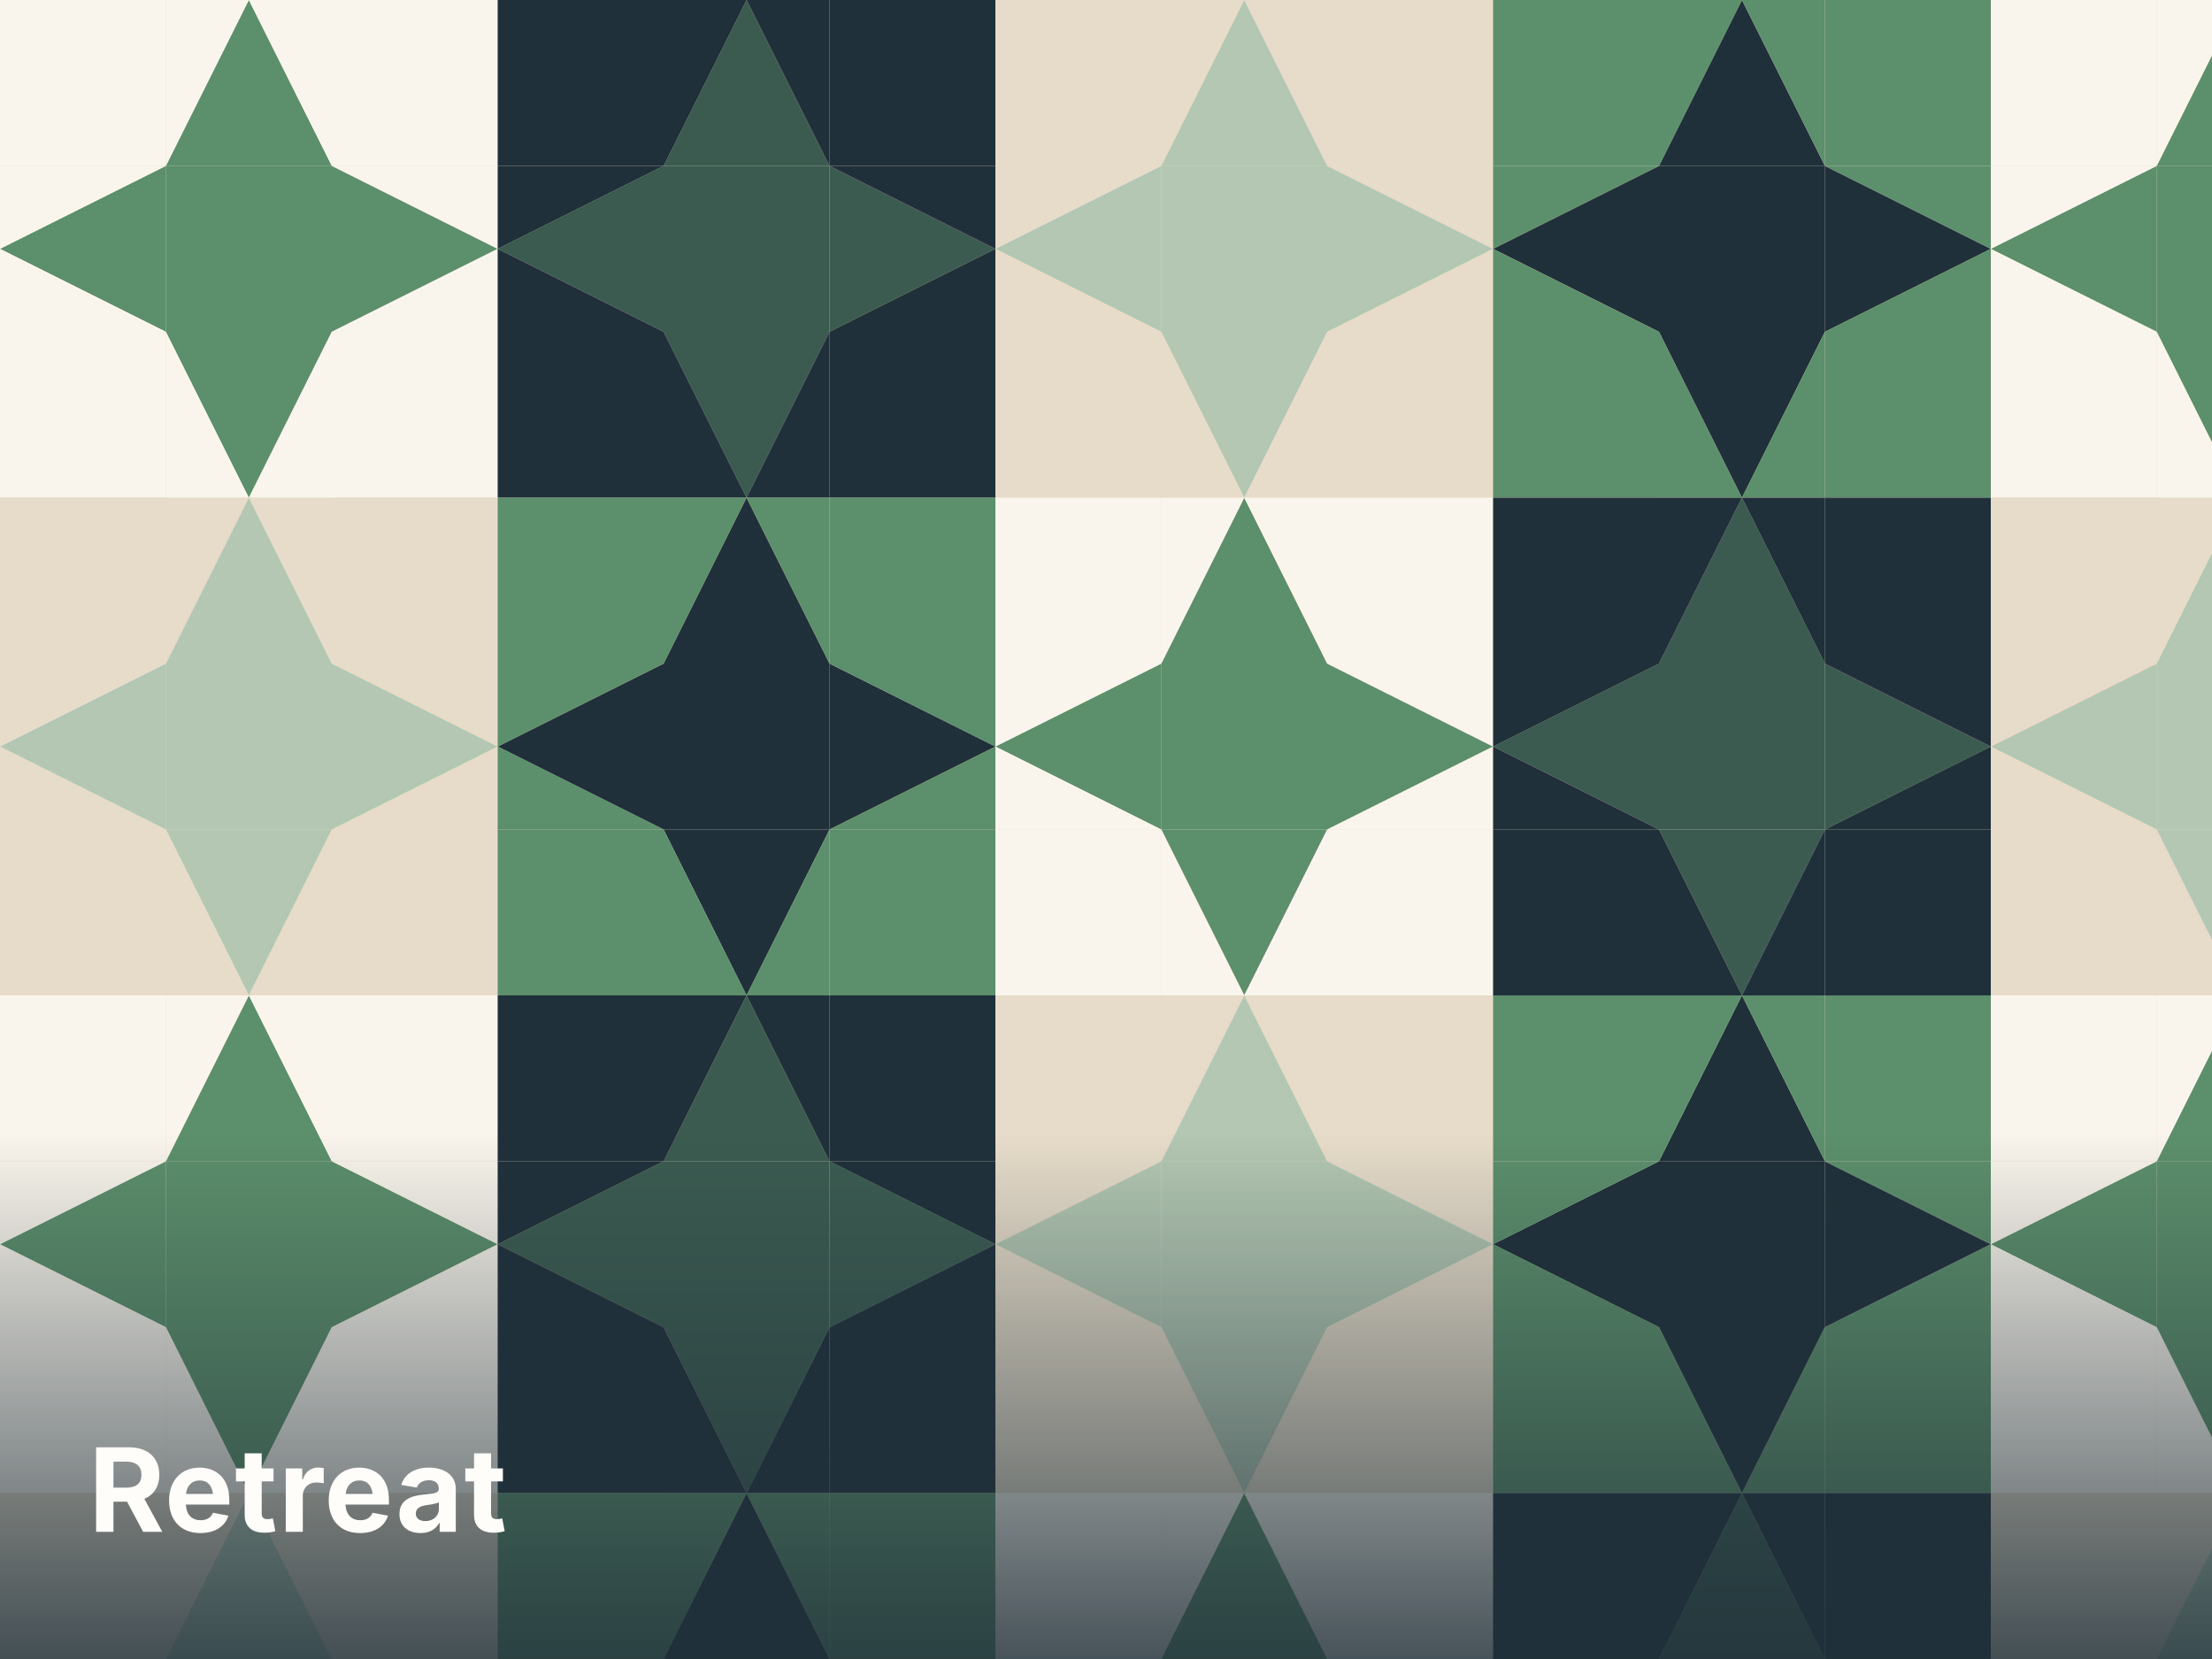
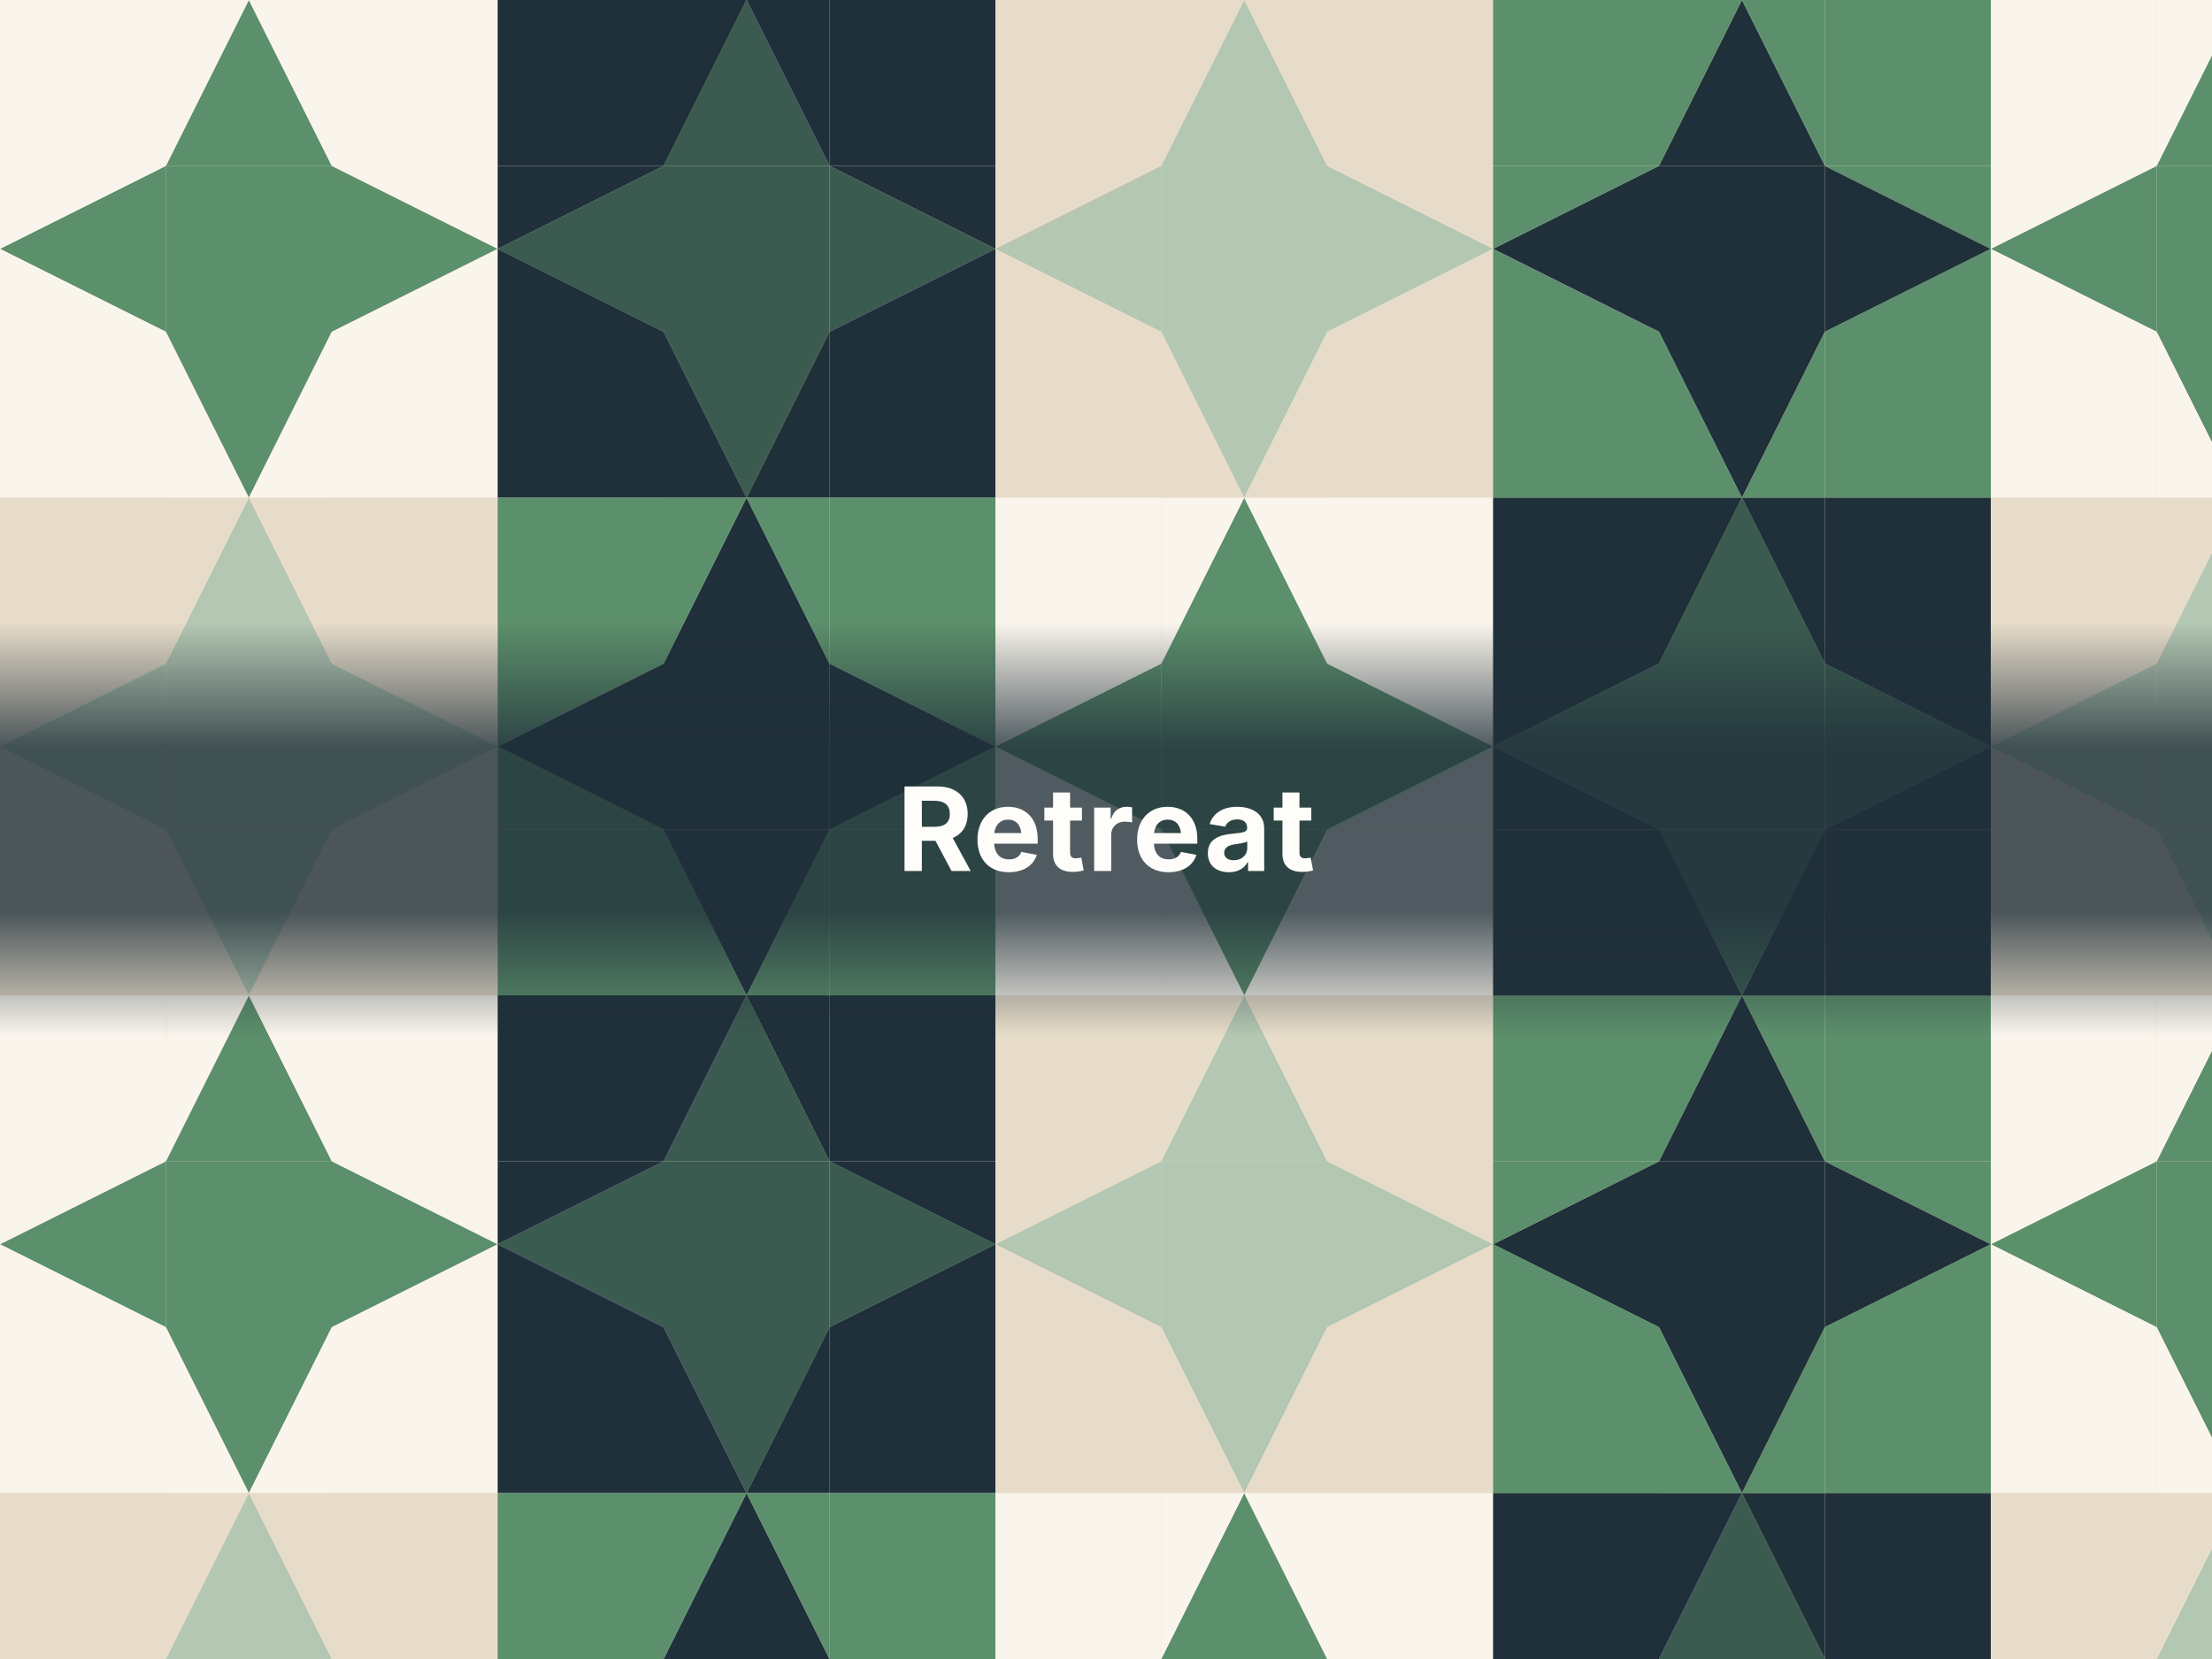
<svg xmlns="http://www.w3.org/2000/svg" viewBox="0 0 800 600" width="800" height="600">
  <rect width="800" height="600" fill="#E7DCC9" />
  <g>
    <rect x="0" y="0" width="60" height="60" fill="#FAF5EC" />
    <rect x="120" y="0" width="60" height="60" fill="#FAF5EC" />
    <rect x="0" y="120" width="60" height="60" fill="#FAF5EC" />
    <rect x="120" y="120" width="60" height="60" fill="#FAF5EC" />
    <rect x="60" y="60" width="60" height="60" fill="#5C8F6B" />
    <polygon points="60,60 120,60 90,0" fill="#5C8F6B" />
    <polygon points="60,0 90,0 60,60" fill="#FAF5EC" />
    <polygon points="120,0 90,0 120,60" fill="#FAF5EC" />
    <polygon points="60,120 120,120 90,180" fill="#5C8F6B" />
    <polygon points="60,180 90,180 60,120" fill="#FAF5EC" />
    <polygon points="120,180 90,180 120,120" fill="#FAF5EC" />
    <polygon points="60,60 60,120 0,90" fill="#5C8F6B" />
    <polygon points="0,60 60,60 0,90" fill="#FAF5EC" />
    <polygon points="0,120 60,120 0,90" fill="#FAF5EC" />
    <polygon points="120,60 120,120 180,90" fill="#5C8F6B" />
    <polygon points="180,60 120,60 180,90" fill="#FAF5EC" />
    <polygon points="180,120 120,120 180,90" fill="#FAF5EC" />
  </g>
  <g>
    <rect x="180" y="0" width="60" height="60" fill="#20303A" />
    <rect x="300" y="0" width="60" height="60" fill="#20303A" />
    <rect x="180" y="120" width="60" height="60" fill="#20303A" />
    <rect x="300" y="120" width="60" height="60" fill="#20303A" />
    <rect x="240" y="60" width="60" height="60" fill="#3b5b50" />
    <polygon points="240,60 300,60 270,0" fill="#3b5b50" />
    <polygon points="240,0 270,0 240,60" fill="#20303A" />
    <polygon points="300,0 270,0 300,60" fill="#20303A" />
    <polygon points="240,120 300,120 270,180" fill="#3b5b50" />
    <polygon points="240,180 270,180 240,120" fill="#20303A" />
    <polygon points="300,180 270,180 300,120" fill="#20303A" />
    <polygon points="240,60 240,120 180,90" fill="#3b5b50" />
    <polygon points="180,60 240,60 180,90" fill="#20303A" />
    <polygon points="180,120 240,120 180,90" fill="#20303A" />
    <polygon points="300,60 300,120 360,90" fill="#3b5b50" />
    <polygon points="360,60 300,60 360,90" fill="#20303A" />
    <polygon points="360,120 300,120 360,90" fill="#20303A" />
  </g>
  <g>
    <rect x="360" y="0" width="60" height="60" fill="#E7DCC9" />
    <rect x="480" y="0" width="60" height="60" fill="#E7DCC9" />
    <rect x="360" y="120" width="60" height="60" fill="#E7DCC9" />
    <rect x="480" y="120" width="60" height="60" fill="#E7DCC9" />
    <rect x="420" y="60" width="60" height="60" fill="#b3c7b2" />
    <polygon points="420,60 480,60 450,0" fill="#b3c7b2" />
    <polygon points="420,0 450,0 420,60" fill="#E7DCC9" />
    <polygon points="480,0 450,0 480,60" fill="#E7DCC9" />
    <polygon points="420,120 480,120 450,180" fill="#b3c7b2" />
    <polygon points="420,180 450,180 420,120" fill="#E7DCC9" />
    <polygon points="480,180 450,180 480,120" fill="#E7DCC9" />
    <polygon points="420,60 420,120 360,90" fill="#b3c7b2" />
    <polygon points="360,60 420,60 360,90" fill="#E7DCC9" />
    <polygon points="360,120 420,120 360,90" fill="#E7DCC9" />
    <polygon points="480,60 480,120 540,90" fill="#b3c7b2" />
    <polygon points="540,60 480,60 540,90" fill="#E7DCC9" />
    <polygon points="540,120 480,120 540,90" fill="#E7DCC9" />
  </g>
  <g>
    <rect x="540" y="0" width="60" height="60" fill="#5C8F6B" />
    <rect x="660" y="0" width="60" height="60" fill="#5C8F6B" />
    <rect x="540" y="120" width="60" height="60" fill="#5C8F6B" />
    <rect x="660" y="120" width="60" height="60" fill="#5C8F6B" />
    <rect x="600" y="60" width="60" height="60" fill="#20303A" />
    <polygon points="600,60 660,60 630,0" fill="#20303A" />
    <polygon points="600,0 630,0 600,60" fill="#5C8F6B" />
    <polygon points="660,0 630,0 660,60" fill="#5C8F6B" />
    <polygon points="600,120 660,120 630,180" fill="#20303A" />
    <polygon points="600,180 630,180 600,120" fill="#5C8F6B" />
    <polygon points="660,180 630,180 660,120" fill="#5C8F6B" />
    <polygon points="600,60 600,120 540,90" fill="#20303A" />
    <polygon points="540,60 600,60 540,90" fill="#5C8F6B" />
    <polygon points="540,120 600,120 540,90" fill="#5C8F6B" />
    <polygon points="660,60 660,120 720,90" fill="#20303A" />
    <polygon points="720,60 660,60 720,90" fill="#5C8F6B" />
    <polygon points="720,120 660,120 720,90" fill="#5C8F6B" />
  </g>
  <g>
    <rect x="720" y="0" width="60" height="60" fill="#FAF5EC" />
    <rect x="840" y="0" width="60" height="60" fill="#FAF5EC" />
    <rect x="720" y="120" width="60" height="60" fill="#FAF5EC" />
    <rect x="840" y="120" width="60" height="60" fill="#FAF5EC" />
    <rect x="780" y="60" width="60" height="60" fill="#5C8F6B" />
    <polygon points="780,60 840,60 810,0" fill="#5C8F6B" />
    <polygon points="780,0 810,0 780,60" fill="#FAF5EC" />
    <polygon points="840,0 810,0 840,60" fill="#FAF5EC" />
    <polygon points="780,120 840,120 810,180" fill="#5C8F6B" />
    <polygon points="780,180 810,180 780,120" fill="#FAF5EC" />
    <polygon points="840,180 810,180 840,120" fill="#FAF5EC" />
    <polygon points="780,60 780,120 720,90" fill="#5C8F6B" />
    <polygon points="720,60 780,60 720,90" fill="#FAF5EC" />
    <polygon points="720,120 780,120 720,90" fill="#FAF5EC" />
    <polygon points="840,60 840,120 900,90" fill="#5C8F6B" />
    <polygon points="900,60 840,60 900,90" fill="#FAF5EC" />
    <polygon points="900,120 840,120 900,90" fill="#FAF5EC" />
  </g>
  <g>
    <rect x="900" y="0" width="60" height="60" fill="#20303A" />
    <rect x="1020" y="0" width="60" height="60" fill="#20303A" />
    <rect x="900" y="120" width="60" height="60" fill="#20303A" />
    <rect x="1020" y="120" width="60" height="60" fill="#20303A" />
    <rect x="960" y="60" width="60" height="60" fill="#3b5b50" />
    <polygon points="960,60 1020,60 990,0" fill="#3b5b50" />
    <polygon points="960,0 990,0 960,60" fill="#20303A" />
    <polygon points="1020,0 990,0 1020,60" fill="#20303A" />
    <polygon points="960,120 1020,120 990,180" fill="#3b5b50" />
    <polygon points="960,180 990,180 960,120" fill="#20303A" />
    <polygon points="1020,180 990,180 1020,120" fill="#20303A" />
    <polygon points="960,60 960,120 900,90" fill="#3b5b50" />
    <polygon points="900,60 960,60 900,90" fill="#20303A" />
    <polygon points="900,120 960,120 900,90" fill="#20303A" />
    <polygon points="1020,60 1020,120 1080,90" fill="#3b5b50" />
    <polygon points="1080,60 1020,60 1080,90" fill="#20303A" />
    <polygon points="1080,120 1020,120 1080,90" fill="#20303A" />
  </g>
  <g>
    <rect x="0" y="180" width="60" height="60" fill="#E7DCC9" />
    <rect x="120" y="180" width="60" height="60" fill="#E7DCC9" />
    <rect x="0" y="300" width="60" height="60" fill="#E7DCC9" />
    <rect x="120" y="300" width="60" height="60" fill="#E7DCC9" />
    <rect x="60" y="240" width="60" height="60" fill="#b3c7b2" />
    <polygon points="60,240 120,240 90,180" fill="#b3c7b2" />
    <polygon points="60,180 90,180 60,240" fill="#E7DCC9" />
    <polygon points="120,180 90,180 120,240" fill="#E7DCC9" />
    <polygon points="60,300 120,300 90,360" fill="#b3c7b2" />
    <polygon points="60,360 90,360 60,300" fill="#E7DCC9" />
    <polygon points="120,360 90,360 120,300" fill="#E7DCC9" />
    <polygon points="60,240 60,300 0,270" fill="#b3c7b2" />
    <polygon points="0,240 60,240 0,270" fill="#E7DCC9" />
    <polygon points="0,300 60,300 0,270" fill="#E7DCC9" />
    <polygon points="120,240 120,300 180,270" fill="#b3c7b2" />
    <polygon points="180,240 120,240 180,270" fill="#E7DCC9" />
    <polygon points="180,300 120,300 180,270" fill="#E7DCC9" />
  </g>
  <g>
    <rect x="180" y="180" width="60" height="60" fill="#5C8F6B" />
    <rect x="300" y="180" width="60" height="60" fill="#5C8F6B" />
    <rect x="180" y="300" width="60" height="60" fill="#5C8F6B" />
    <rect x="300" y="300" width="60" height="60" fill="#5C8F6B" />
    <rect x="240" y="240" width="60" height="60" fill="#20303A" />
    <polygon points="240,240 300,240 270,180" fill="#20303A" />
    <polygon points="240,180 270,180 240,240" fill="#5C8F6B" />
    <polygon points="300,180 270,180 300,240" fill="#5C8F6B" />
    <polygon points="240,300 300,300 270,360" fill="#20303A" />
    <polygon points="240,360 270,360 240,300" fill="#5C8F6B" />
    <polygon points="300,360 270,360 300,300" fill="#5C8F6B" />
    <polygon points="240,240 240,300 180,270" fill="#20303A" />
    <polygon points="180,240 240,240 180,270" fill="#5C8F6B" />
    <polygon points="180,300 240,300 180,270" fill="#5C8F6B" />
    <polygon points="300,240 300,300 360,270" fill="#20303A" />
    <polygon points="360,240 300,240 360,270" fill="#5C8F6B" />
    <polygon points="360,300 300,300 360,270" fill="#5C8F6B" />
  </g>
  <g>
    <rect x="360" y="180" width="60" height="60" fill="#FAF5EC" />
    <rect x="480" y="180" width="60" height="60" fill="#FAF5EC" />
    <rect x="360" y="300" width="60" height="60" fill="#FAF5EC" />
    <rect x="480" y="300" width="60" height="60" fill="#FAF5EC" />
    <rect x="420" y="240" width="60" height="60" fill="#5C8F6B" />
    <polygon points="420,240 480,240 450,180" fill="#5C8F6B" />
    <polygon points="420,180 450,180 420,240" fill="#FAF5EC" />
    <polygon points="480,180 450,180 480,240" fill="#FAF5EC" />
    <polygon points="420,300 480,300 450,360" fill="#5C8F6B" />
    <polygon points="420,360 450,360 420,300" fill="#FAF5EC" />
    <polygon points="480,360 450,360 480,300" fill="#FAF5EC" />
    <polygon points="420,240 420,300 360,270" fill="#5C8F6B" />
    <polygon points="360,240 420,240 360,270" fill="#FAF5EC" />
    <polygon points="360,300 420,300 360,270" fill="#FAF5EC" />
    <polygon points="480,240 480,300 540,270" fill="#5C8F6B" />
    <polygon points="540,240 480,240 540,270" fill="#FAF5EC" />
    <polygon points="540,300 480,300 540,270" fill="#FAF5EC" />
  </g>
  <g>
    <rect x="540" y="180" width="60" height="60" fill="#20303A" />
    <rect x="660" y="180" width="60" height="60" fill="#20303A" />
    <rect x="540" y="300" width="60" height="60" fill="#20303A" />
    <rect x="660" y="300" width="60" height="60" fill="#20303A" />
    <rect x="600" y="240" width="60" height="60" fill="#3b5b50" />
    <polygon points="600,240 660,240 630,180" fill="#3b5b50" />
    <polygon points="600,180 630,180 600,240" fill="#20303A" />
    <polygon points="660,180 630,180 660,240" fill="#20303A" />
    <polygon points="600,300 660,300 630,360" fill="#3b5b50" />
    <polygon points="600,360 630,360 600,300" fill="#20303A" />
    <polygon points="660,360 630,360 660,300" fill="#20303A" />
    <polygon points="600,240 600,300 540,270" fill="#3b5b50" />
    <polygon points="540,240 600,240 540,270" fill="#20303A" />
    <polygon points="540,300 600,300 540,270" fill="#20303A" />
    <polygon points="660,240 660,300 720,270" fill="#3b5b50" />
    <polygon points="720,240 660,240 720,270" fill="#20303A" />
    <polygon points="720,300 660,300 720,270" fill="#20303A" />
  </g>
  <g>
    <rect x="720" y="180" width="60" height="60" fill="#E7DCC9" />
    <rect x="840" y="180" width="60" height="60" fill="#E7DCC9" />
    <rect x="720" y="300" width="60" height="60" fill="#E7DCC9" />
    <rect x="840" y="300" width="60" height="60" fill="#E7DCC9" />
    <rect x="780" y="240" width="60" height="60" fill="#b3c7b2" />
    <polygon points="780,240 840,240 810,180" fill="#b3c7b2" />
    <polygon points="780,180 810,180 780,240" fill="#E7DCC9" />
    <polygon points="840,180 810,180 840,240" fill="#E7DCC9" />
    <polygon points="780,300 840,300 810,360" fill="#b3c7b2" />
    <polygon points="780,360 810,360 780,300" fill="#E7DCC9" />
    <polygon points="840,360 810,360 840,300" fill="#E7DCC9" />
    <polygon points="780,240 780,300 720,270" fill="#b3c7b2" />
    <polygon points="720,240 780,240 720,270" fill="#E7DCC9" />
    <polygon points="720,300 780,300 720,270" fill="#E7DCC9" />
    <polygon points="840,240 840,300 900,270" fill="#b3c7b2" />
    <polygon points="900,240 840,240 900,270" fill="#E7DCC9" />
    <polygon points="900,300 840,300 900,270" fill="#E7DCC9" />
  </g>
  <g>
    <rect x="900" y="180" width="60" height="60" fill="#5C8F6B" />
    <rect x="1020" y="180" width="60" height="60" fill="#5C8F6B" />
    <rect x="900" y="300" width="60" height="60" fill="#5C8F6B" />
    <rect x="1020" y="300" width="60" height="60" fill="#5C8F6B" />
    <rect x="960" y="240" width="60" height="60" fill="#20303A" />
    <polygon points="960,240 1020,240 990,180" fill="#20303A" />
    <polygon points="960,180 990,180 960,240" fill="#5C8F6B" />
    <polygon points="1020,180 990,180 1020,240" fill="#5C8F6B" />
    <polygon points="960,300 1020,300 990,360" fill="#20303A" />
    <polygon points="960,360 990,360 960,300" fill="#5C8F6B" />
    <polygon points="1020,360 990,360 1020,300" fill="#5C8F6B" />
    <polygon points="960,240 960,300 900,270" fill="#20303A" />
    <polygon points="900,240 960,240 900,270" fill="#5C8F6B" />
    <polygon points="900,300 960,300 900,270" fill="#5C8F6B" />
    <polygon points="1020,240 1020,300 1080,270" fill="#20303A" />
    <polygon points="1080,240 1020,240 1080,270" fill="#5C8F6B" />
    <polygon points="1080,300 1020,300 1080,270" fill="#5C8F6B" />
  </g>
  <g>
    <rect x="0" y="360" width="60" height="60" fill="#FAF5EC" />
    <rect x="120" y="360" width="60" height="60" fill="#FAF5EC" />
    <rect x="0" y="480" width="60" height="60" fill="#FAF5EC" />
    <rect x="120" y="480" width="60" height="60" fill="#FAF5EC" />
    <rect x="60" y="420" width="60" height="60" fill="#5C8F6B" />
    <polygon points="60,420 120,420 90,360" fill="#5C8F6B" />
    <polygon points="60,360 90,360 60,420" fill="#FAF5EC" />
    <polygon points="120,360 90,360 120,420" fill="#FAF5EC" />
    <polygon points="60,480 120,480 90,540" fill="#5C8F6B" />
    <polygon points="60,540 90,540 60,480" fill="#FAF5EC" />
    <polygon points="120,540 90,540 120,480" fill="#FAF5EC" />
    <polygon points="60,420 60,480 0,450" fill="#5C8F6B" />
    <polygon points="0,420 60,420 0,450" fill="#FAF5EC" />
    <polygon points="0,480 60,480 0,450" fill="#FAF5EC" />
    <polygon points="120,420 120,480 180,450" fill="#5C8F6B" />
    <polygon points="180,420 120,420 180,450" fill="#FAF5EC" />
    <polygon points="180,480 120,480 180,450" fill="#FAF5EC" />
  </g>
  <g>
    <rect x="180" y="360" width="60" height="60" fill="#20303A" />
    <rect x="300" y="360" width="60" height="60" fill="#20303A" />
    <rect x="180" y="480" width="60" height="60" fill="#20303A" />
    <rect x="300" y="480" width="60" height="60" fill="#20303A" />
    <rect x="240" y="420" width="60" height="60" fill="#3b5b50" />
    <polygon points="240,420 300,420 270,360" fill="#3b5b50" />
    <polygon points="240,360 270,360 240,420" fill="#20303A" />
    <polygon points="300,360 270,360 300,420" fill="#20303A" />
    <polygon points="240,480 300,480 270,540" fill="#3b5b50" />
    <polygon points="240,540 270,540 240,480" fill="#20303A" />
    <polygon points="300,540 270,540 300,480" fill="#20303A" />
    <polygon points="240,420 240,480 180,450" fill="#3b5b50" />
    <polygon points="180,420 240,420 180,450" fill="#20303A" />
    <polygon points="180,480 240,480 180,450" fill="#20303A" />
    <polygon points="300,420 300,480 360,450" fill="#3b5b50" />
    <polygon points="360,420 300,420 360,450" fill="#20303A" />
    <polygon points="360,480 300,480 360,450" fill="#20303A" />
  </g>
  <g>
    <rect x="360" y="360" width="60" height="60" fill="#E7DCC9" />
    <rect x="480" y="360" width="60" height="60" fill="#E7DCC9" />
    <rect x="360" y="480" width="60" height="60" fill="#E7DCC9" />
    <rect x="480" y="480" width="60" height="60" fill="#E7DCC9" />
    <rect x="420" y="420" width="60" height="60" fill="#b3c7b2" />
    <polygon points="420,420 480,420 450,360" fill="#b3c7b2" />
    <polygon points="420,360 450,360 420,420" fill="#E7DCC9" />
    <polygon points="480,360 450,360 480,420" fill="#E7DCC9" />
    <polygon points="420,480 480,480 450,540" fill="#b3c7b2" />
    <polygon points="420,540 450,540 420,480" fill="#E7DCC9" />
    <polygon points="480,540 450,540 480,480" fill="#E7DCC9" />
    <polygon points="420,420 420,480 360,450" fill="#b3c7b2" />
    <polygon points="360,420 420,420 360,450" fill="#E7DCC9" />
    <polygon points="360,480 420,480 360,450" fill="#E7DCC9" />
    <polygon points="480,420 480,480 540,450" fill="#b3c7b2" />
    <polygon points="540,420 480,420 540,450" fill="#E7DCC9" />
    <polygon points="540,480 480,480 540,450" fill="#E7DCC9" />
  </g>
  <g>
    <rect x="540" y="360" width="60" height="60" fill="#5C8F6B" />
    <rect x="660" y="360" width="60" height="60" fill="#5C8F6B" />
    <rect x="540" y="480" width="60" height="60" fill="#5C8F6B" />
    <rect x="660" y="480" width="60" height="60" fill="#5C8F6B" />
    <rect x="600" y="420" width="60" height="60" fill="#20303A" />
    <polygon points="600,420 660,420 630,360" fill="#20303A" />
    <polygon points="600,360 630,360 600,420" fill="#5C8F6B" />
    <polygon points="660,360 630,360 660,420" fill="#5C8F6B" />
    <polygon points="600,480 660,480 630,540" fill="#20303A" />
    <polygon points="600,540 630,540 600,480" fill="#5C8F6B" />
    <polygon points="660,540 630,540 660,480" fill="#5C8F6B" />
    <polygon points="600,420 600,480 540,450" fill="#20303A" />
    <polygon points="540,420 600,420 540,450" fill="#5C8F6B" />
    <polygon points="540,480 600,480 540,450" fill="#5C8F6B" />
    <polygon points="660,420 660,480 720,450" fill="#20303A" />
    <polygon points="720,420 660,420 720,450" fill="#5C8F6B" />
    <polygon points="720,480 660,480 720,450" fill="#5C8F6B" />
  </g>
  <g>
    <rect x="720" y="360" width="60" height="60" fill="#FAF5EC" />
    <rect x="840" y="360" width="60" height="60" fill="#FAF5EC" />
    <rect x="720" y="480" width="60" height="60" fill="#FAF5EC" />
    <rect x="840" y="480" width="60" height="60" fill="#FAF5EC" />
    <rect x="780" y="420" width="60" height="60" fill="#5C8F6B" />
    <polygon points="780,420 840,420 810,360" fill="#5C8F6B" />
    <polygon points="780,360 810,360 780,420" fill="#FAF5EC" />
    <polygon points="840,360 810,360 840,420" fill="#FAF5EC" />
    <polygon points="780,480 840,480 810,540" fill="#5C8F6B" />
    <polygon points="780,540 810,540 780,480" fill="#FAF5EC" />
    <polygon points="840,540 810,540 840,480" fill="#FAF5EC" />
    <polygon points="780,420 780,480 720,450" fill="#5C8F6B" />
    <polygon points="720,420 780,420 720,450" fill="#FAF5EC" />
    <polygon points="720,480 780,480 720,450" fill="#FAF5EC" />
    <polygon points="840,420 840,480 900,450" fill="#5C8F6B" />
    <polygon points="900,420 840,420 900,450" fill="#FAF5EC" />
    <polygon points="900,480 840,480 900,450" fill="#FAF5EC" />
  </g>
  <g>
    <rect x="900" y="360" width="60" height="60" fill="#20303A" />
    <rect x="1020" y="360" width="60" height="60" fill="#20303A" />
    <rect x="900" y="480" width="60" height="60" fill="#20303A" />
    <rect x="1020" y="480" width="60" height="60" fill="#20303A" />
    <rect x="960" y="420" width="60" height="60" fill="#3b5b50" />
    <polygon points="960,420 1020,420 990,360" fill="#3b5b50" />
    <polygon points="960,360 990,360 960,420" fill="#20303A" />
    <polygon points="1020,360 990,360 1020,420" fill="#20303A" />
    <polygon points="960,480 1020,480 990,540" fill="#3b5b50" />
    <polygon points="960,540 990,540 960,480" fill="#20303A" />
    <polygon points="1020,540 990,540 1020,480" fill="#20303A" />
    <polygon points="960,420 960,480 900,450" fill="#3b5b50" />
    <polygon points="900,420 960,420 900,450" fill="#20303A" />
    <polygon points="900,480 960,480 900,450" fill="#20303A" />
    <polygon points="1020,420 1020,480 1080,450" fill="#3b5b50" />
    <polygon points="1080,420 1020,420 1080,450" fill="#20303A" />
    <polygon points="1080,480 1020,480 1080,450" fill="#20303A" />
  </g>
  <g>
    <rect x="0" y="540" width="60" height="60" fill="#E7DCC9" />
    <rect x="120" y="540" width="60" height="60" fill="#E7DCC9" />
    <rect x="0" y="660" width="60" height="60" fill="#E7DCC9" />
    <rect x="120" y="660" width="60" height="60" fill="#E7DCC9" />
    <rect x="60" y="600" width="60" height="60" fill="#b3c7b2" />
    <polygon points="60,600 120,600 90,540" fill="#b3c7b2" />
    <polygon points="60,540 90,540 60,600" fill="#E7DCC9" />
    <polygon points="120,540 90,540 120,600" fill="#E7DCC9" />
    <polygon points="60,660 120,660 90,720" fill="#b3c7b2" />
    <polygon points="60,720 90,720 60,660" fill="#E7DCC9" />
    <polygon points="120,720 90,720 120,660" fill="#E7DCC9" />
    <polygon points="60,600 60,660 0,630" fill="#b3c7b2" />
    <polygon points="0,600 60,600 0,630" fill="#E7DCC9" />
    <polygon points="0,660 60,660 0,630" fill="#E7DCC9" />
    <polygon points="120,600 120,660 180,630" fill="#b3c7b2" />
    <polygon points="180,600 120,600 180,630" fill="#E7DCC9" />
    <polygon points="180,660 120,660 180,630" fill="#E7DCC9" />
  </g>
  <g>
    <rect x="180" y="540" width="60" height="60" fill="#5C8F6B" />
    <rect x="300" y="540" width="60" height="60" fill="#5C8F6B" />
    <rect x="180" y="660" width="60" height="60" fill="#5C8F6B" />
    <rect x="300" y="660" width="60" height="60" fill="#5C8F6B" />
    <rect x="240" y="600" width="60" height="60" fill="#20303A" />
    <polygon points="240,600 300,600 270,540" fill="#20303A" />
    <polygon points="240,540 270,540 240,600" fill="#5C8F6B" />
    <polygon points="300,540 270,540 300,600" fill="#5C8F6B" />
    <polygon points="240,660 300,660 270,720" fill="#20303A" />
    <polygon points="240,720 270,720 240,660" fill="#5C8F6B" />
    <polygon points="300,720 270,720 300,660" fill="#5C8F6B" />
    <polygon points="240,600 240,660 180,630" fill="#20303A" />
    <polygon points="180,600 240,600 180,630" fill="#5C8F6B" />
    <polygon points="180,660 240,660 180,630" fill="#5C8F6B" />
    <polygon points="300,600 300,660 360,630" fill="#20303A" />
    <polygon points="360,600 300,600 360,630" fill="#5C8F6B" />
    <polygon points="360,660 300,660 360,630" fill="#5C8F6B" />
  </g>
  <g>
    <rect x="360" y="540" width="60" height="60" fill="#FAF5EC" />
    <rect x="480" y="540" width="60" height="60" fill="#FAF5EC" />
    <rect x="360" y="660" width="60" height="60" fill="#FAF5EC" />
    <rect x="480" y="660" width="60" height="60" fill="#FAF5EC" />
    <rect x="420" y="600" width="60" height="60" fill="#5C8F6B" />
    <polygon points="420,600 480,600 450,540" fill="#5C8F6B" />
    <polygon points="420,540 450,540 420,600" fill="#FAF5EC" />
    <polygon points="480,540 450,540 480,600" fill="#FAF5EC" />
    <polygon points="420,660 480,660 450,720" fill="#5C8F6B" />
    <polygon points="420,720 450,720 420,660" fill="#FAF5EC" />
    <polygon points="480,720 450,720 480,660" fill="#FAF5EC" />
    <polygon points="420,600 420,660 360,630" fill="#5C8F6B" />
    <polygon points="360,600 420,600 360,630" fill="#FAF5EC" />
    <polygon points="360,660 420,660 360,630" fill="#FAF5EC" />
    <polygon points="480,600 480,660 540,630" fill="#5C8F6B" />
    <polygon points="540,600 480,600 540,630" fill="#FAF5EC" />
    <polygon points="540,660 480,660 540,630" fill="#FAF5EC" />
  </g>
  <g>
    <rect x="540" y="540" width="60" height="60" fill="#20303A" />
    <rect x="660" y="540" width="60" height="60" fill="#20303A" />
    <rect x="540" y="660" width="60" height="60" fill="#20303A" />
    <rect x="660" y="660" width="60" height="60" fill="#20303A" />
    <rect x="600" y="600" width="60" height="60" fill="#3b5b50" />
    <polygon points="600,600 660,600 630,540" fill="#3b5b50" />
    <polygon points="600,540 630,540 600,600" fill="#20303A" />
    <polygon points="660,540 630,540 660,600" fill="#20303A" />
    <polygon points="600,660 660,660 630,720" fill="#3b5b50" />
    <polygon points="600,720 630,720 600,660" fill="#20303A" />
    <polygon points="660,720 630,720 660,660" fill="#20303A" />
    <polygon points="600,600 600,660 540,630" fill="#3b5b50" />
    <polygon points="540,600 600,600 540,630" fill="#20303A" />
    <polygon points="540,660 600,660 540,630" fill="#20303A" />
    <polygon points="660,600 660,660 720,630" fill="#3b5b50" />
    <polygon points="720,600 660,600 720,630" fill="#20303A" />
    <polygon points="720,660 660,660 720,630" fill="#20303A" />
  </g>
  <g>
    <rect x="720" y="540" width="60" height="60" fill="#E7DCC9" />
    <rect x="840" y="540" width="60" height="60" fill="#E7DCC9" />
    <rect x="720" y="660" width="60" height="60" fill="#E7DCC9" />
    <rect x="840" y="660" width="60" height="60" fill="#E7DCC9" />
    <rect x="780" y="600" width="60" height="60" fill="#b3c7b2" />
    <polygon points="780,600 840,600 810,540" fill="#b3c7b2" />
    <polygon points="780,540 810,540 780,600" fill="#E7DCC9" />
    <polygon points="840,540 810,540 840,600" fill="#E7DCC9" />
    <polygon points="780,660 840,660 810,720" fill="#b3c7b2" />
    <polygon points="780,720 810,720 780,660" fill="#E7DCC9" />
    <polygon points="840,720 810,720 840,660" fill="#E7DCC9" />
    <polygon points="780,600 780,660 720,630" fill="#b3c7b2" />
    <polygon points="720,600 780,600 720,630" fill="#E7DCC9" />
    <polygon points="720,660 780,660 720,630" fill="#E7DCC9" />
    <polygon points="840,600 840,660 900,630" fill="#b3c7b2" />
    <polygon points="900,600 840,600 900,630" fill="#E7DCC9" />
    <polygon points="900,660 840,660 900,630" fill="#E7DCC9" />
  </g>
  <g>
    <rect x="900" y="540" width="60" height="60" fill="#5C8F6B" />
    <rect x="1020" y="540" width="60" height="60" fill="#5C8F6B" />
    <rect x="900" y="660" width="60" height="60" fill="#5C8F6B" />
    <rect x="1020" y="660" width="60" height="60" fill="#5C8F6B" />
    <rect x="960" y="600" width="60" height="60" fill="#20303A" />
    <polygon points="960,600 1020,600 990,540" fill="#20303A" />
    <polygon points="960,540 990,540 960,600" fill="#5C8F6B" />
    <polygon points="1020,540 990,540 1020,600" fill="#5C8F6B" />
    <polygon points="960,660 1020,660 990,720" fill="#20303A" />
    <polygon points="960,720 990,720 960,660" fill="#5C8F6B" />
    <polygon points="1020,720 990,720 1020,660" fill="#5C8F6B" />
    <polygon points="960,600 960,660 900,630" fill="#20303A" />
    <polygon points="900,600 960,600 900,630" fill="#5C8F6B" />
    <polygon points="900,660 960,660 900,630" fill="#5C8F6B" />
    <polygon points="1020,600 1020,660 1080,630" fill="#20303A" />
    <polygon points="1080,600 1020,600 1080,630" fill="#5C8F6B" />
    <polygon points="1080,660 1020,660 1080,630" fill="#5C8F6B" />
  </g>
  <g>
    <rect x="0" y="720" width="60" height="60" fill="#FAF5EC" />
    <rect x="120" y="720" width="60" height="60" fill="#FAF5EC" />
    <rect x="0" y="840" width="60" height="60" fill="#FAF5EC" />
    <rect x="120" y="840" width="60" height="60" fill="#FAF5EC" />
    <rect x="60" y="780" width="60" height="60" fill="#5C8F6B" />
    <polygon points="60,780 120,780 90,720" fill="#5C8F6B" />
    <polygon points="60,720 90,720 60,780" fill="#FAF5EC" />
    <polygon points="120,720 90,720 120,780" fill="#FAF5EC" />
    <polygon points="60,840 120,840 90,900" fill="#5C8F6B" />
    <polygon points="60,900 90,900 60,840" fill="#FAF5EC" />
    <polygon points="120,900 90,900 120,840" fill="#FAF5EC" />
    <polygon points="60,780 60,840 0,810" fill="#5C8F6B" />
    <polygon points="0,780 60,780 0,810" fill="#FAF5EC" />
    <polygon points="0,840 60,840 0,810" fill="#FAF5EC" />
    <polygon points="120,780 120,840 180,810" fill="#5C8F6B" />
    <polygon points="180,780 120,780 180,810" fill="#FAF5EC" />
    <polygon points="180,840 120,840 180,810" fill="#FAF5EC" />
  </g>
  <g>
    <rect x="180" y="720" width="60" height="60" fill="#20303A" />
    <rect x="300" y="720" width="60" height="60" fill="#20303A" />
    <rect x="180" y="840" width="60" height="60" fill="#20303A" />
    <rect x="300" y="840" width="60" height="60" fill="#20303A" />
    <rect x="240" y="780" width="60" height="60" fill="#3b5b50" />
    <polygon points="240,780 300,780 270,720" fill="#3b5b50" />
    <polygon points="240,720 270,720 240,780" fill="#20303A" />
    <polygon points="300,720 270,720 300,780" fill="#20303A" />
    <polygon points="240,840 300,840 270,900" fill="#3b5b50" />
    <polygon points="240,900 270,900 240,840" fill="#20303A" />
    <polygon points="300,900 270,900 300,840" fill="#20303A" />
    <polygon points="240,780 240,840 180,810" fill="#3b5b50" />
    <polygon points="180,780 240,780 180,810" fill="#20303A" />
    <polygon points="180,840 240,840 180,810" fill="#20303A" />
    <polygon points="300,780 300,840 360,810" fill="#3b5b50" />
    <polygon points="360,780 300,780 360,810" fill="#20303A" />
    <polygon points="360,840 300,840 360,810" fill="#20303A" />
  </g>
  <g>
    <rect x="360" y="720" width="60" height="60" fill="#E7DCC9" />
    <rect x="480" y="720" width="60" height="60" fill="#E7DCC9" />
    <rect x="360" y="840" width="60" height="60" fill="#E7DCC9" />
    <rect x="480" y="840" width="60" height="60" fill="#E7DCC9" />
    <rect x="420" y="780" width="60" height="60" fill="#b3c7b2" />
    <polygon points="420,780 480,780 450,720" fill="#b3c7b2" />
    <polygon points="420,720 450,720 420,780" fill="#E7DCC9" />
    <polygon points="480,720 450,720 480,780" fill="#E7DCC9" />
    <polygon points="420,840 480,840 450,900" fill="#b3c7b2" />
    <polygon points="420,900 450,900 420,840" fill="#E7DCC9" />
    <polygon points="480,900 450,900 480,840" fill="#E7DCC9" />
    <polygon points="420,780 420,840 360,810" fill="#b3c7b2" />
    <polygon points="360,780 420,780 360,810" fill="#E7DCC9" />
    <polygon points="360,840 420,840 360,810" fill="#E7DCC9" />
    <polygon points="480,780 480,840 540,810" fill="#b3c7b2" />
    <polygon points="540,780 480,780 540,810" fill="#E7DCC9" />
    <polygon points="540,840 480,840 540,810" fill="#E7DCC9" />
  </g>
  <g>
    <rect x="540" y="720" width="60" height="60" fill="#5C8F6B" />
    <rect x="660" y="720" width="60" height="60" fill="#5C8F6B" />
    <rect x="540" y="840" width="60" height="60" fill="#5C8F6B" />
    <rect x="660" y="840" width="60" height="60" fill="#5C8F6B" />
    <rect x="600" y="780" width="60" height="60" fill="#20303A" />
    <polygon points="600,780 660,780 630,720" fill="#20303A" />
    <polygon points="600,720 630,720 600,780" fill="#5C8F6B" />
    <polygon points="660,720 630,720 660,780" fill="#5C8F6B" />
    <polygon points="600,840 660,840 630,900" fill="#20303A" />
    <polygon points="600,900 630,900 600,840" fill="#5C8F6B" />
    <polygon points="660,900 630,900 660,840" fill="#5C8F6B" />
    <polygon points="600,780 600,840 540,810" fill="#20303A" />
    <polygon points="540,780 600,780 540,810" fill="#5C8F6B" />
    <polygon points="540,840 600,840 540,810" fill="#5C8F6B" />
    <polygon points="660,780 660,840 720,810" fill="#20303A" />
    <polygon points="720,780 660,780 720,810" fill="#5C8F6B" />
    <polygon points="720,840 660,840 720,810" fill="#5C8F6B" />
  </g>
  <g>
    <rect x="720" y="720" width="60" height="60" fill="#FAF5EC" />
    <rect x="840" y="720" width="60" height="60" fill="#FAF5EC" />
    <rect x="720" y="840" width="60" height="60" fill="#FAF5EC" />
    <rect x="840" y="840" width="60" height="60" fill="#FAF5EC" />
    <rect x="780" y="780" width="60" height="60" fill="#5C8F6B" />
    <polygon points="780,780 840,780 810,720" fill="#5C8F6B" />
    <polygon points="780,720 810,720 780,780" fill="#FAF5EC" />
    <polygon points="840,720 810,720 840,780" fill="#FAF5EC" />
    <polygon points="780,840 840,840 810,900" fill="#5C8F6B" />
    <polygon points="780,900 810,900 780,840" fill="#FAF5EC" />
    <polygon points="840,900 810,900 840,840" fill="#FAF5EC" />
    <polygon points="780,780 780,840 720,810" fill="#5C8F6B" />
    <polygon points="720,780 780,780 720,810" fill="#FAF5EC" />
    <polygon points="720,840 780,840 720,810" fill="#FAF5EC" />
    <polygon points="840,780 840,840 900,810" fill="#5C8F6B" />
    <polygon points="900,780 840,780 900,810" fill="#FAF5EC" />
    <polygon points="900,840 840,840 900,810" fill="#FAF5EC" />
  </g>
  <g>
    <rect x="900" y="720" width="60" height="60" fill="#20303A" />
    <rect x="1020" y="720" width="60" height="60" fill="#20303A" />
    <rect x="900" y="840" width="60" height="60" fill="#20303A" />
    <rect x="1020" y="840" width="60" height="60" fill="#20303A" />
    <rect x="960" y="780" width="60" height="60" fill="#3b5b50" />
    <polygon points="960,780 1020,780 990,720" fill="#3b5b50" />
    <polygon points="960,720 990,720 960,780" fill="#20303A" />
    <polygon points="1020,720 990,720 1020,780" fill="#20303A" />
    <polygon points="960,840 1020,840 990,900" fill="#3b5b50" />
    <polygon points="960,900 990,900 960,840" fill="#20303A" />
    <polygon points="1020,900 990,900 1020,840" fill="#20303A" />
    <polygon points="960,780 960,840 900,810" fill="#3b5b50" />
    <polygon points="900,780 960,780 900,810" fill="#20303A" />
    <polygon points="900,840 960,840 900,810" fill="#20303A" />
    <polygon points="1020,780 1020,840 1080,810" fill="#3b5b50" />
    <polygon points="1080,780 1020,780 1080,810" fill="#20303A" />
    <polygon points="1080,840 1020,840 1080,810" fill="#20303A" />
  </g>
  <defs>
    <linearGradient id="scrim" x1="0" y1="0" x2="0" y2="1">
      <stop offset="0%" stop-color="#20303A" stop-opacity="0" />
-       <stop offset="100%" stop-color="#20303A" stop-opacity="0.82" />
+       <stop offset="30%" stop-color="#20303A" stop-opacity="0.78" />
+       <stop offset="70%" stop-color="#20303A" stop-opacity="0.78" />
+       <stop offset="100%" stop-color="#20303A" stop-opacity="0" />
    </linearGradient>
  </defs>
-   <rect x="0" y="410" width="800" height="190" fill="url(#scrim)" />
-   <text x="32" y="554" font-family="Inter, ui-sans-serif, system-ui, -apple-system, 'Segoe UI', sans-serif" font-size="42" font-weight="700" fill="#fffdfa" style="letter-spacing: 0.01em;">Retreat</text>
+   <rect x="0" y="225" width="800" height="150" fill="url(#scrim)" />
+   <text x="400" y="315" text-anchor="middle" font-family="Inter, ui-sans-serif, system-ui, -apple-system, 'Segoe UI', sans-serif" font-size="42" font-weight="700" fill="#fffdfa" style="letter-spacing: 0.01em;">Retreat</text>
</svg>
